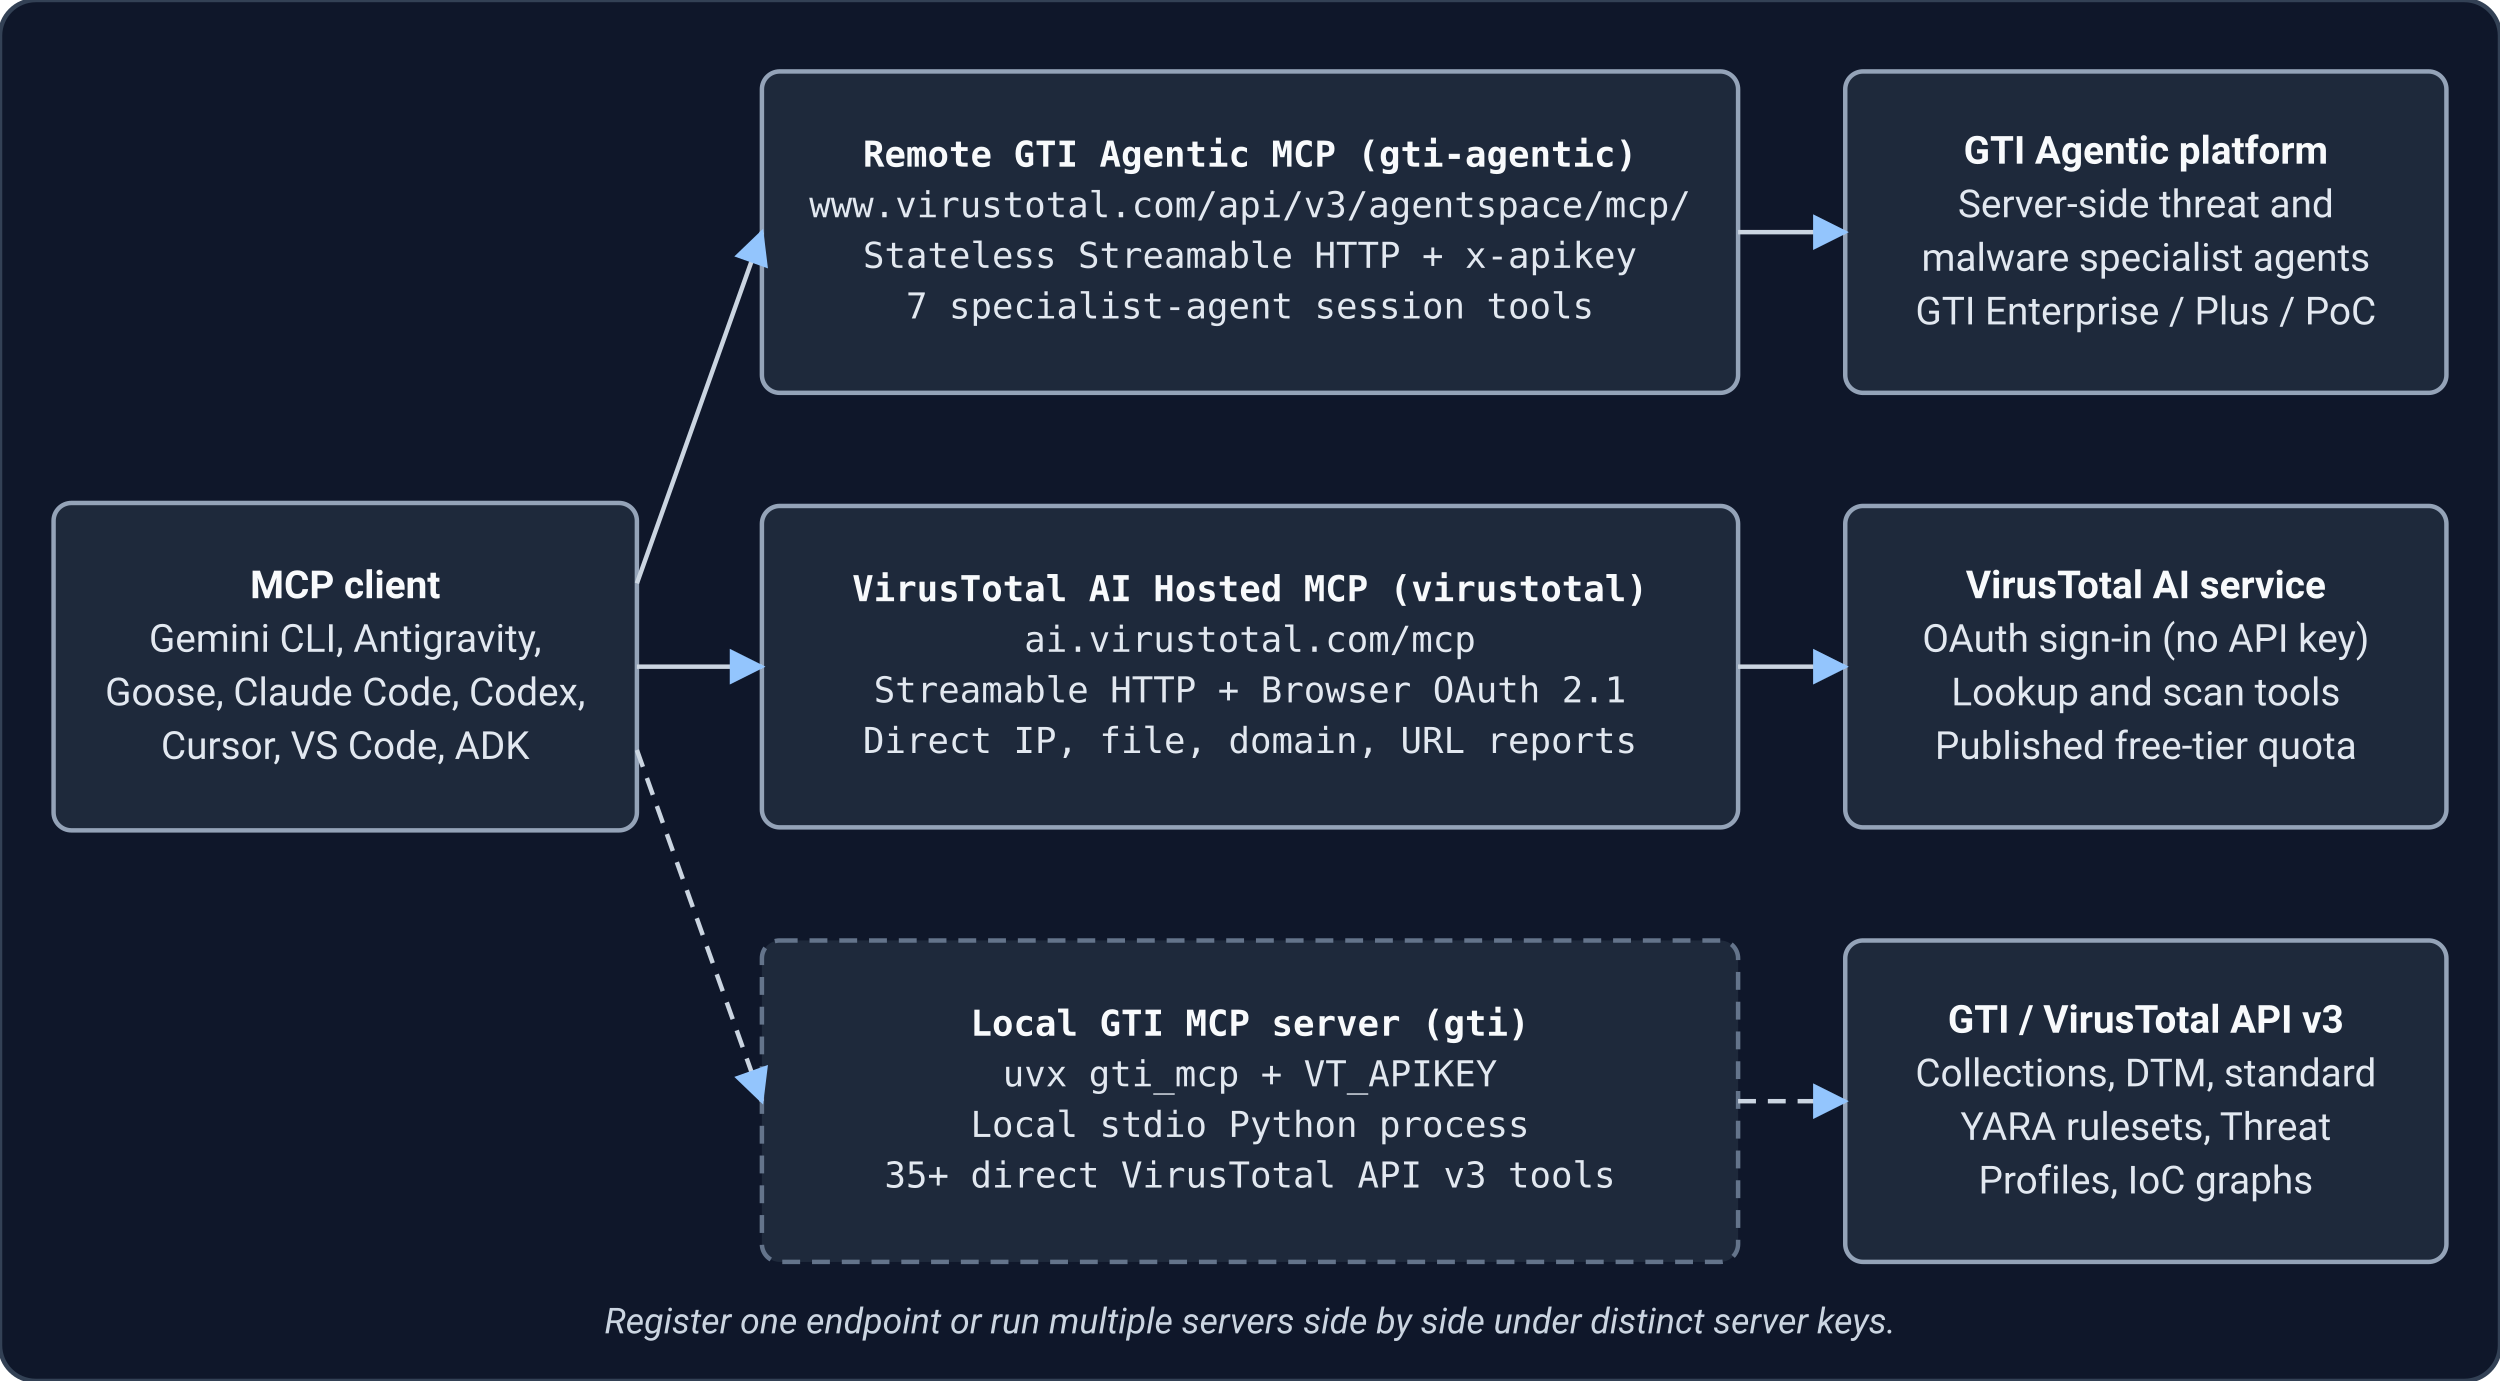
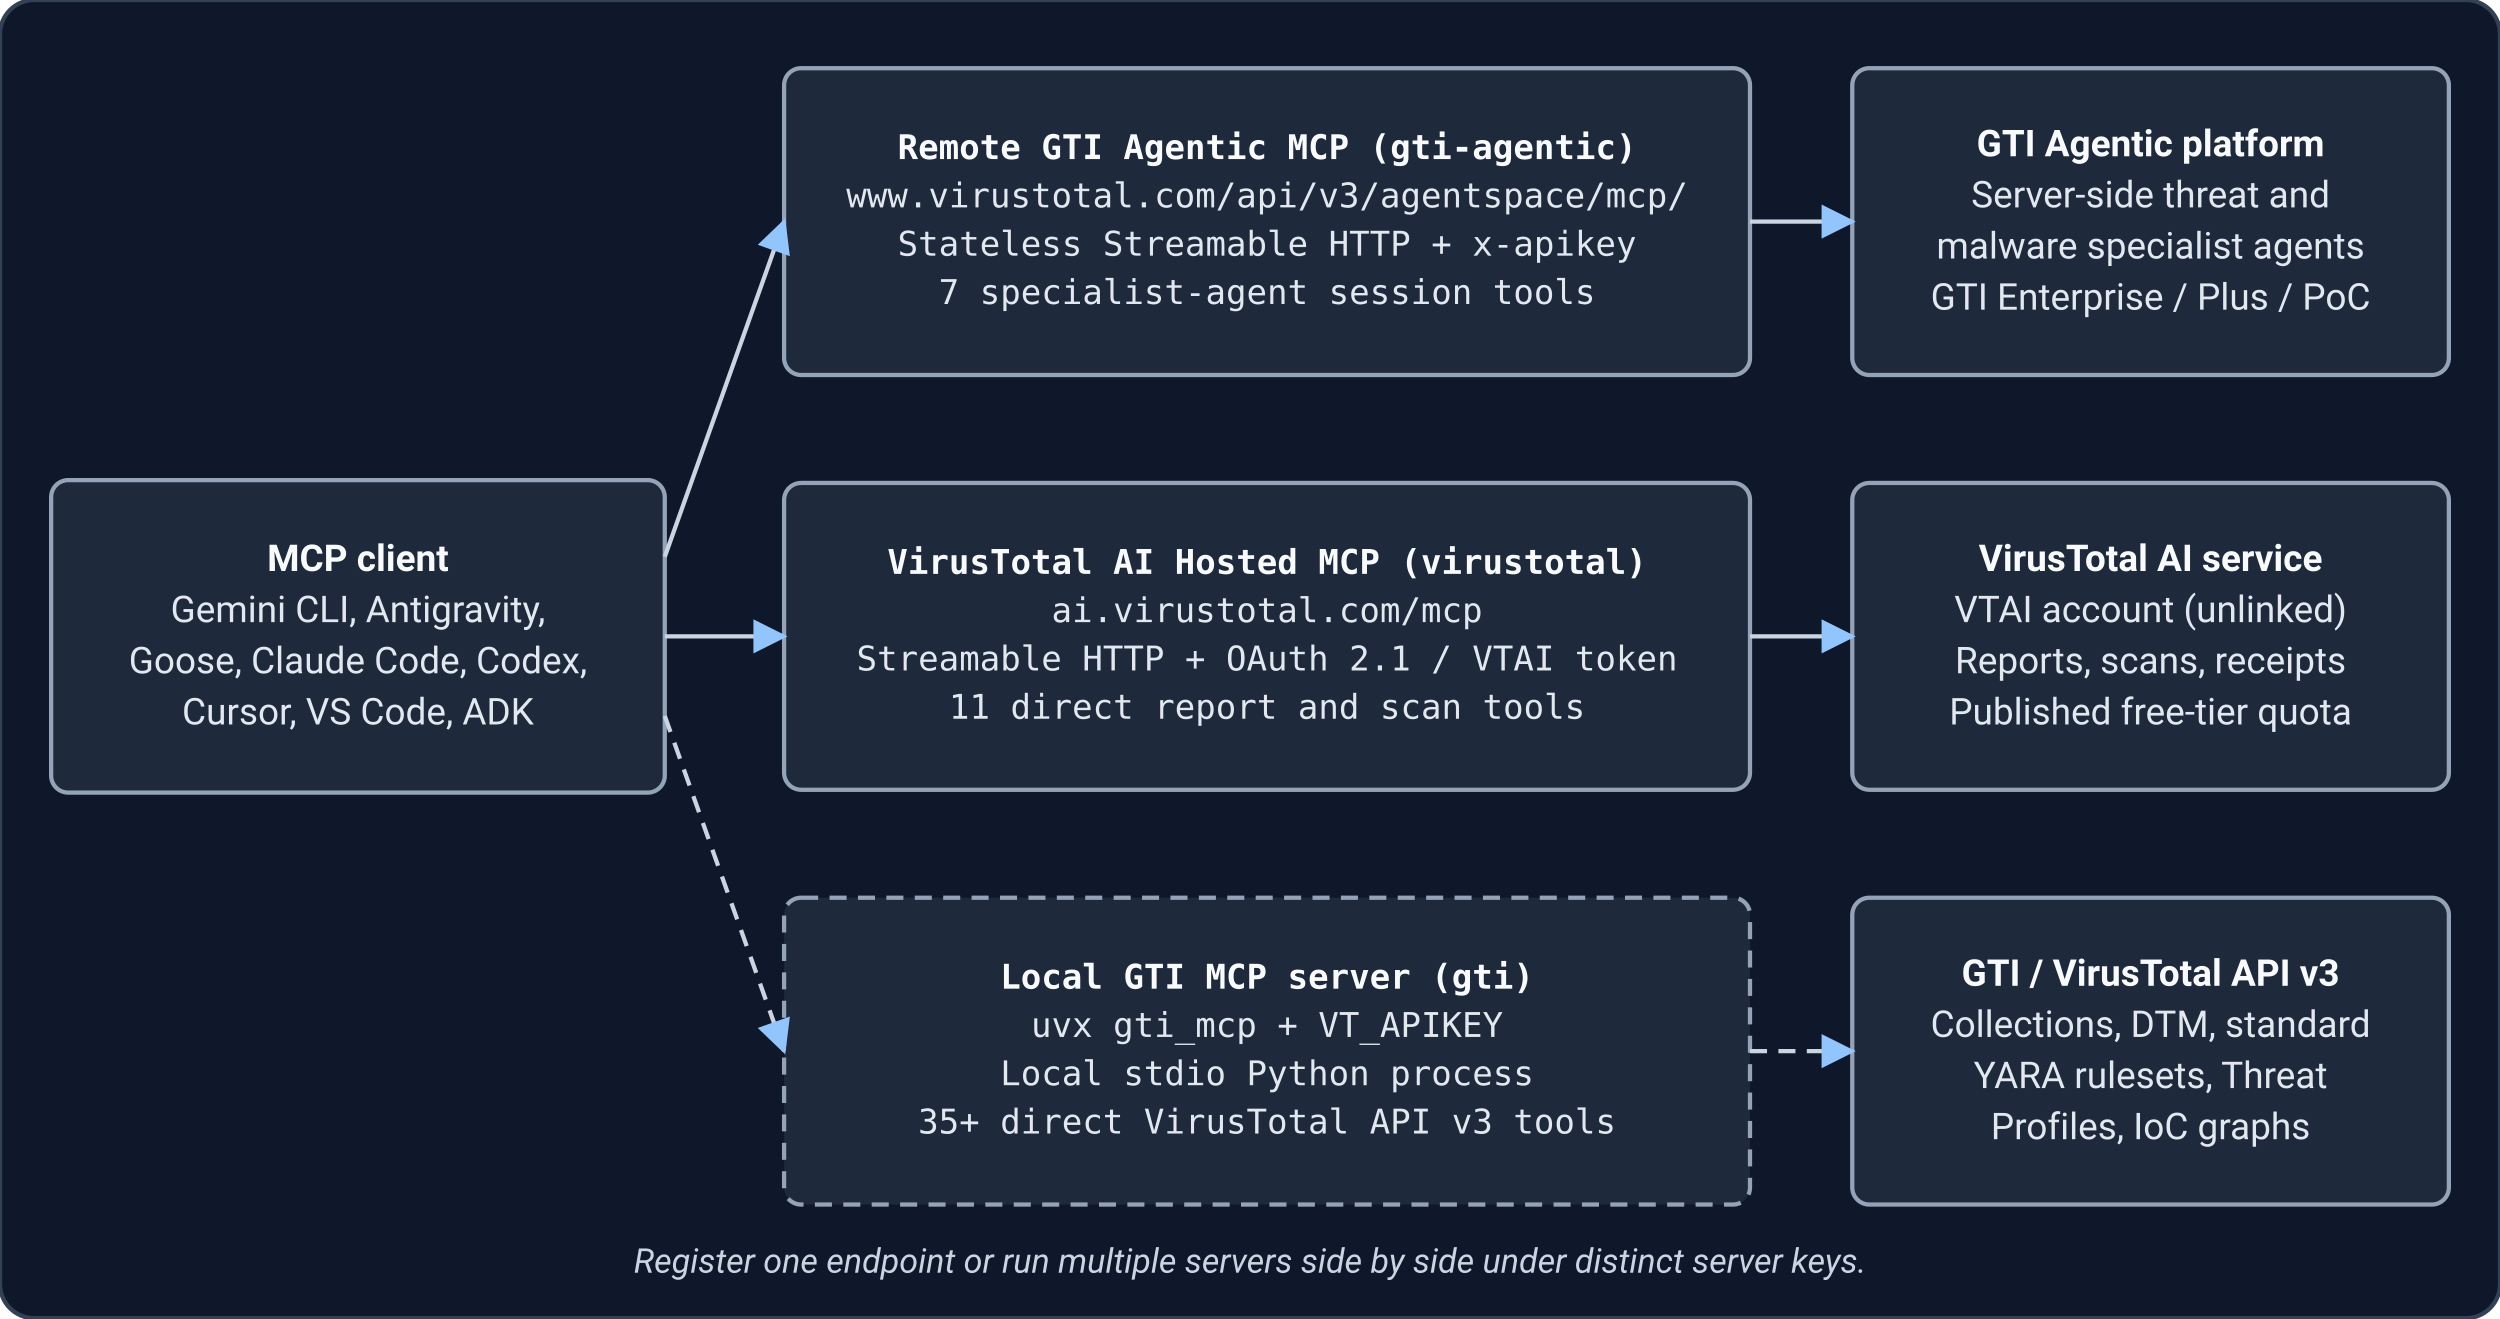
- <svg xmlns="http://www.w3.org/2000/svg" width="840" height="464" viewBox="0 0 840 464" role="img" aria-labelledby="title">
+ <svg xmlns="http://www.w3.org/2000/svg" width="880" height="464" viewBox="0 0 880 464" role="img" aria-labelledby="title">
  <defs>
    <marker id="arrow" viewBox="0 0 10 10" refX="9" refY="5" markerWidth="8" markerHeight="8" orient="auto-start-reverse">
      <path d="M 0 0 L 10 5 L 0 10 z" fill="#93c5fd" />
    </marker>
  </defs>
-   <rect x="0" y="0" width="840" height="464" rx="12" fill="#0f172a" stroke="#334155" stroke-width="1.5" />
-   <rect x="18" y="169" width="196" height="110" rx="6" fill="#1e293b" stroke="#94a3b8" stroke-width="1.5" />
-   <text x="116.0" y="201.0" text-anchor="middle" font-size="13" font-family="-apple-system, BlinkMacSystemFont, Segoe UI, Roboto, sans-serif" font-weight="600" fill="#f8fafc">MCP client</text>
-   <text x="116.0" y="219.0" text-anchor="middle" font-size="13" font-family="-apple-system, BlinkMacSystemFont, Segoe UI, Roboto, sans-serif" fill="#e2e8f0">Gemini CLI, Antigravity,</text>
-   <text x="116.0" y="237.0" text-anchor="middle" font-size="13" font-family="-apple-system, BlinkMacSystemFont, Segoe UI, Roboto, sans-serif" fill="#e2e8f0">Goose, Claude Code, Codex,</text>
-   <text x="116.0" y="255.0" text-anchor="middle" font-size="13" font-family="-apple-system, BlinkMacSystemFont, Segoe UI, Roboto, sans-serif" fill="#e2e8f0">Cursor, VS Code, ADK</text>
-   <rect x="256" y="24" width="328" height="108" rx="6" fill="#1e293b" stroke="#94a3b8" stroke-width="1.5" />
-   <text x="420.0" y="56.0" text-anchor="middle" font-size="12" font-family="SFMono-Regular, Menlo, Consolas, monospace" font-weight="600" fill="#f8fafc">Remote GTI Agentic MCP (gti-agentic)</text>
-   <text x="420.0" y="73.0" text-anchor="middle" font-size="12" font-family="SFMono-Regular, Menlo, Consolas, monospace" fill="#e2e8f0">www.virustotal.com/api/v3/agentspace/mcp/</text>
-   <text x="420.0" y="90.0" text-anchor="middle" font-size="12" font-family="SFMono-Regular, Menlo, Consolas, monospace" fill="#e2e8f0">Stateless Streamable HTTP + x-apikey</text>
-   <text x="420.0" y="107.0" text-anchor="middle" font-size="12" font-family="SFMono-Regular, Menlo, Consolas, monospace" fill="#e2e8f0">7 specialist-agent session tools</text>
-   <polyline points="214,196 256,78" fill="none" stroke="#cbd5e1" stroke-width="1.5" marker-end="url(#arrow)" />
-   <rect x="620" y="24" width="202" height="108" rx="6" fill="#1e293b" stroke="#94a3b8" stroke-width="1.5" />
-   <text x="721.0" y="55.0" text-anchor="middle" font-size="13" font-family="-apple-system, BlinkMacSystemFont, Segoe UI, Roboto, sans-serif" font-weight="600" fill="#f8fafc">GTI Agentic platform</text>
-   <text x="721.0" y="73.0" text-anchor="middle" font-size="13" font-family="-apple-system, BlinkMacSystemFont, Segoe UI, Roboto, sans-serif" fill="#e2e8f0">Server-side threat and</text>
-   <text x="721.0" y="91.0" text-anchor="middle" font-size="13" font-family="-apple-system, BlinkMacSystemFont, Segoe UI, Roboto, sans-serif" fill="#e2e8f0">malware specialist agents</text>
-   <text x="721.0" y="109.0" text-anchor="middle" font-size="13" font-family="-apple-system, BlinkMacSystemFont, Segoe UI, Roboto, sans-serif" fill="#e2e8f0">GTI Enterprise / Plus / PoC</text>
-   <polyline points="584,78 620,78" fill="none" stroke="#cbd5e1" stroke-width="1.5" marker-end="url(#arrow)" />
-   <rect x="256" y="170" width="328" height="108" rx="6" fill="#1e293b" stroke="#94a3b8" stroke-width="1.5" />
-   <text x="420.0" y="202.0" text-anchor="middle" font-size="12" font-family="SFMono-Regular, Menlo, Consolas, monospace" font-weight="600" fill="#f8fafc">VirusTotal AI Hosted MCP (virustotal)</text>
-   <text x="420.0" y="219.0" text-anchor="middle" font-size="12" font-family="SFMono-Regular, Menlo, Consolas, monospace" fill="#e2e8f0">ai.virustotal.com/mcp</text>
-   <text x="420.0" y="236.0" text-anchor="middle" font-size="12" font-family="SFMono-Regular, Menlo, Consolas, monospace" fill="#e2e8f0">Streamable HTTP + Browser OAuth 2.1</text>
-   <text x="420.0" y="253.0" text-anchor="middle" font-size="12" font-family="SFMono-Regular, Menlo, Consolas, monospace" fill="#e2e8f0">Direct IP, file, domain, URL reports</text>
-   <polyline points="214,224 256,224" fill="none" stroke="#cbd5e1" stroke-width="1.5" marker-end="url(#arrow)" />
-   <rect x="620" y="170" width="202" height="108" rx="6" fill="#1e293b" stroke="#94a3b8" stroke-width="1.5" />
-   <text x="721.0" y="201.0" text-anchor="middle" font-size="13" font-family="-apple-system, BlinkMacSystemFont, Segoe UI, Roboto, sans-serif" font-weight="600" fill="#f8fafc">VirusTotal AI service</text>
-   <text x="721.0" y="219.0" text-anchor="middle" font-size="13" font-family="-apple-system, BlinkMacSystemFont, Segoe UI, Roboto, sans-serif" fill="#e2e8f0">OAuth sign-in (no API key)</text>
-   <text x="721.0" y="237.0" text-anchor="middle" font-size="13" font-family="-apple-system, BlinkMacSystemFont, Segoe UI, Roboto, sans-serif" fill="#e2e8f0">Lookup and scan tools</text>
-   <text x="721.0" y="255.0" text-anchor="middle" font-size="13" font-family="-apple-system, BlinkMacSystemFont, Segoe UI, Roboto, sans-serif" fill="#e2e8f0">Published free-tier quota</text>
-   <polyline points="584,224 620,224" fill="none" stroke="#cbd5e1" stroke-width="1.5" marker-end="url(#arrow)" />
-   <rect x="256" y="316" width="328" height="108" rx="6" fill="#1e293b" stroke="#64748b" stroke-width="1.5" stroke-dasharray="6 4" />
-   <text x="420.0" y="348.0" text-anchor="middle" font-size="12" font-family="SFMono-Regular, Menlo, Consolas, monospace" font-weight="600" fill="#f8fafc">Local GTI MCP server (gti)</text>
-   <text x="420.0" y="365.0" text-anchor="middle" font-size="12" font-family="SFMono-Regular, Menlo, Consolas, monospace" fill="#e2e8f0">uvx gti_mcp + VT_APIKEY</text>
-   <text x="420.0" y="382.0" text-anchor="middle" font-size="12" font-family="SFMono-Regular, Menlo, Consolas, monospace" fill="#e2e8f0">Local stdio Python process</text>
-   <text x="420.0" y="399.0" text-anchor="middle" font-size="12" font-family="SFMono-Regular, Menlo, Consolas, monospace" fill="#e2e8f0">35+ direct VirusTotal API v3 tools</text>
-   <polyline points="214,252 256,370" fill="none" stroke="#cbd5e1" stroke-width="1.5" marker-end="url(#arrow)" stroke-dasharray="6 4" />
-   <rect x="620" y="316" width="202" height="108" rx="6" fill="#1e293b" stroke="#94a3b8" stroke-width="1.5" />
-   <text x="721.0" y="347.0" text-anchor="middle" font-size="13" font-family="-apple-system, BlinkMacSystemFont, Segoe UI, Roboto, sans-serif" font-weight="600" fill="#f8fafc">GTI / VirusTotal API v3</text>
-   <text x="721.0" y="365.0" text-anchor="middle" font-size="13" font-family="-apple-system, BlinkMacSystemFont, Segoe UI, Roboto, sans-serif" fill="#e2e8f0">Collections, DTM, standard</text>
-   <text x="721.0" y="383.0" text-anchor="middle" font-size="13" font-family="-apple-system, BlinkMacSystemFont, Segoe UI, Roboto, sans-serif" fill="#e2e8f0">YARA rulesets, Threat</text>
-   <text x="721.0" y="401.0" text-anchor="middle" font-size="13" font-family="-apple-system, BlinkMacSystemFont, Segoe UI, Roboto, sans-serif" fill="#e2e8f0">Profiles, IoC graphs</text>
-   <polyline points="584,370 620,370" fill="none" stroke="#cbd5e1" stroke-width="1.5" marker-end="url(#arrow)" stroke-dasharray="6 4" />
-   <text x="420" y="448" text-anchor="middle" font-size="12" font-family="-apple-system, BlinkMacSystemFont, Segoe UI, Roboto, sans-serif" font-style="italic" fill="#cbd5e1">Register one endpoint or run multiple servers side by side under distinct server keys.</text>
+   <rect x="0" y="0" width="880" height="464" rx="12" fill="#0f172a" stroke="#334155" stroke-width="1.5" />
+   <rect x="18" y="169" width="216" height="110" rx="6" fill="#1e293b" stroke="#94a3b8" stroke-width="1.5" />
+   <text x="126.0" y="201.0" text-anchor="middle" font-size="13" font-family="-apple-system, BlinkMacSystemFont, Segoe UI, Roboto, sans-serif" font-weight="600" fill="#f8fafc">MCP client</text>
+   <text x="126.0" y="219.0" text-anchor="middle" font-size="13" font-family="-apple-system, BlinkMacSystemFont, Segoe UI, Roboto, sans-serif" fill="#e2e8f0">Gemini CLI, Antigravity,</text>
+   <text x="126.0" y="237.0" text-anchor="middle" font-size="13" font-family="-apple-system, BlinkMacSystemFont, Segoe UI, Roboto, sans-serif" fill="#e2e8f0">Goose, Claude Code, Codex,</text>
+   <text x="126.0" y="255.0" text-anchor="middle" font-size="13" font-family="-apple-system, BlinkMacSystemFont, Segoe UI, Roboto, sans-serif" fill="#e2e8f0">Cursor, VS Code, ADK</text>
+   <rect x="276" y="24" width="340" height="108" rx="6" fill="#1e293b" stroke="#94a3b8" stroke-width="1.5" />
+   <text x="446.0" y="56.0" text-anchor="middle" font-size="12" font-family="SFMono-Regular, Menlo, Consolas, monospace" font-weight="600" fill="#f8fafc">Remote GTI Agentic MCP (gti-agentic)</text>
+   <text x="446.0" y="73.0" text-anchor="middle" font-size="12" font-family="SFMono-Regular, Menlo, Consolas, monospace" fill="#e2e8f0">www.virustotal.com/api/v3/agentspace/mcp/</text>
+   <text x="446.0" y="90.0" text-anchor="middle" font-size="12" font-family="SFMono-Regular, Menlo, Consolas, monospace" fill="#e2e8f0">Stateless Streamable HTTP + x-apikey</text>
+   <text x="446.0" y="107.0" text-anchor="middle" font-size="12" font-family="SFMono-Regular, Menlo, Consolas, monospace" fill="#e2e8f0">7 specialist-agent session tools</text>
+   <polyline points="234,196 276,78" fill="none" stroke="#cbd5e1" stroke-width="1.5" marker-end="url(#arrow)" />
+   <rect x="652" y="24" width="210" height="108" rx="6" fill="#1e293b" stroke="#94a3b8" stroke-width="1.5" />
+   <text x="757.0" y="55.0" text-anchor="middle" font-size="13" font-family="-apple-system, BlinkMacSystemFont, Segoe UI, Roboto, sans-serif" font-weight="600" fill="#f8fafc">GTI Agentic platform</text>
+   <text x="757.0" y="73.0" text-anchor="middle" font-size="13" font-family="-apple-system, BlinkMacSystemFont, Segoe UI, Roboto, sans-serif" fill="#e2e8f0">Server-side threat and</text>
+   <text x="757.0" y="91.0" text-anchor="middle" font-size="13" font-family="-apple-system, BlinkMacSystemFont, Segoe UI, Roboto, sans-serif" fill="#e2e8f0">malware specialist agents</text>
+   <text x="757.0" y="109.0" text-anchor="middle" font-size="13" font-family="-apple-system, BlinkMacSystemFont, Segoe UI, Roboto, sans-serif" fill="#e2e8f0">GTI Enterprise / Plus / PoC</text>
+   <polyline points="616,78 652,78" fill="none" stroke="#cbd5e1" stroke-width="1.5" marker-end="url(#arrow)" />
+   <rect x="276" y="170" width="340" height="108" rx="6" fill="#1e293b" stroke="#94a3b8" stroke-width="1.5" />
+   <text x="446.0" y="202.0" text-anchor="middle" font-size="12" font-family="SFMono-Regular, Menlo, Consolas, monospace" font-weight="600" fill="#f8fafc">VirusTotal AI Hosted MCP (virustotal)</text>
+   <text x="446.0" y="219.0" text-anchor="middle" font-size="12" font-family="SFMono-Regular, Menlo, Consolas, monospace" fill="#e2e8f0">ai.virustotal.com/mcp</text>
+   <text x="446.0" y="236.0" text-anchor="middle" font-size="12" font-family="SFMono-Regular, Menlo, Consolas, monospace" fill="#e2e8f0">Streamable HTTP + OAuth 2.1 / VTAI token</text>
+   <text x="446.0" y="253.0" text-anchor="middle" font-size="12" font-family="SFMono-Regular, Menlo, Consolas, monospace" fill="#e2e8f0">11 direct report and scan tools</text>
+   <polyline points="234,224 276,224" fill="none" stroke="#cbd5e1" stroke-width="1.5" marker-end="url(#arrow)" />
+   <rect x="652" y="170" width="210" height="108" rx="6" fill="#1e293b" stroke="#94a3b8" stroke-width="1.5" />
+   <text x="757.0" y="201.0" text-anchor="middle" font-size="13" font-family="-apple-system, BlinkMacSystemFont, Segoe UI, Roboto, sans-serif" font-weight="600" fill="#f8fafc">VirusTotal AI service</text>
+   <text x="757.0" y="219.0" text-anchor="middle" font-size="13" font-family="-apple-system, BlinkMacSystemFont, Segoe UI, Roboto, sans-serif" fill="#e2e8f0">VTAI account (unlinked)</text>
+   <text x="757.0" y="237.0" text-anchor="middle" font-size="13" font-family="-apple-system, BlinkMacSystemFont, Segoe UI, Roboto, sans-serif" fill="#e2e8f0">Reports, scans, receipts</text>
+   <text x="757.0" y="255.0" text-anchor="middle" font-size="13" font-family="-apple-system, BlinkMacSystemFont, Segoe UI, Roboto, sans-serif" fill="#e2e8f0">Published free-tier quota</text>
+   <polyline points="616,224 652,224" fill="none" stroke="#cbd5e1" stroke-width="1.5" marker-end="url(#arrow)" />
+   <rect x="276" y="316" width="340" height="108" rx="6" fill="#1e293b" stroke="#94a3b8" stroke-width="1.5" stroke-dasharray="6 4" />
+   <text x="446.0" y="348.0" text-anchor="middle" font-size="12" font-family="SFMono-Regular, Menlo, Consolas, monospace" font-weight="600" fill="#f8fafc">Local GTI MCP server (gti)</text>
+   <text x="446.0" y="365.0" text-anchor="middle" font-size="12" font-family="SFMono-Regular, Menlo, Consolas, monospace" fill="#e2e8f0">uvx gti_mcp + VT_APIKEY</text>
+   <text x="446.0" y="382.0" text-anchor="middle" font-size="12" font-family="SFMono-Regular, Menlo, Consolas, monospace" fill="#e2e8f0">Local stdio Python process</text>
+   <text x="446.0" y="399.0" text-anchor="middle" font-size="12" font-family="SFMono-Regular, Menlo, Consolas, monospace" fill="#e2e8f0">35+ direct VirusTotal API v3 tools</text>
+   <polyline points="234,252 276,370" fill="none" stroke="#cbd5e1" stroke-width="1.5" marker-end="url(#arrow)" stroke-dasharray="6 4" />
+   <rect x="652" y="316" width="210" height="108" rx="6" fill="#1e293b" stroke="#94a3b8" stroke-width="1.5" />
+   <text x="757.0" y="347.0" text-anchor="middle" font-size="13" font-family="-apple-system, BlinkMacSystemFont, Segoe UI, Roboto, sans-serif" font-weight="600" fill="#f8fafc">GTI / VirusTotal API v3</text>
+   <text x="757.0" y="365.0" text-anchor="middle" font-size="13" font-family="-apple-system, BlinkMacSystemFont, Segoe UI, Roboto, sans-serif" fill="#e2e8f0">Collections, DTM, standard</text>
+   <text x="757.0" y="383.0" text-anchor="middle" font-size="13" font-family="-apple-system, BlinkMacSystemFont, Segoe UI, Roboto, sans-serif" fill="#e2e8f0">YARA rulesets, Threat</text>
+   <text x="757.0" y="401.0" text-anchor="middle" font-size="13" font-family="-apple-system, BlinkMacSystemFont, Segoe UI, Roboto, sans-serif" fill="#e2e8f0">Profiles, IoC graphs</text>
+   <polyline points="616,370 652,370" fill="none" stroke="#cbd5e1" stroke-width="1.5" marker-end="url(#arrow)" stroke-dasharray="6 4" />
+   <text x="440" y="448" text-anchor="middle" font-size="12" font-family="-apple-system, BlinkMacSystemFont, Segoe UI, Roboto, sans-serif" font-style="italic" fill="#cbd5e1">Register one endpoint or run multiple servers side by side under distinct server keys.</text>
</svg>
